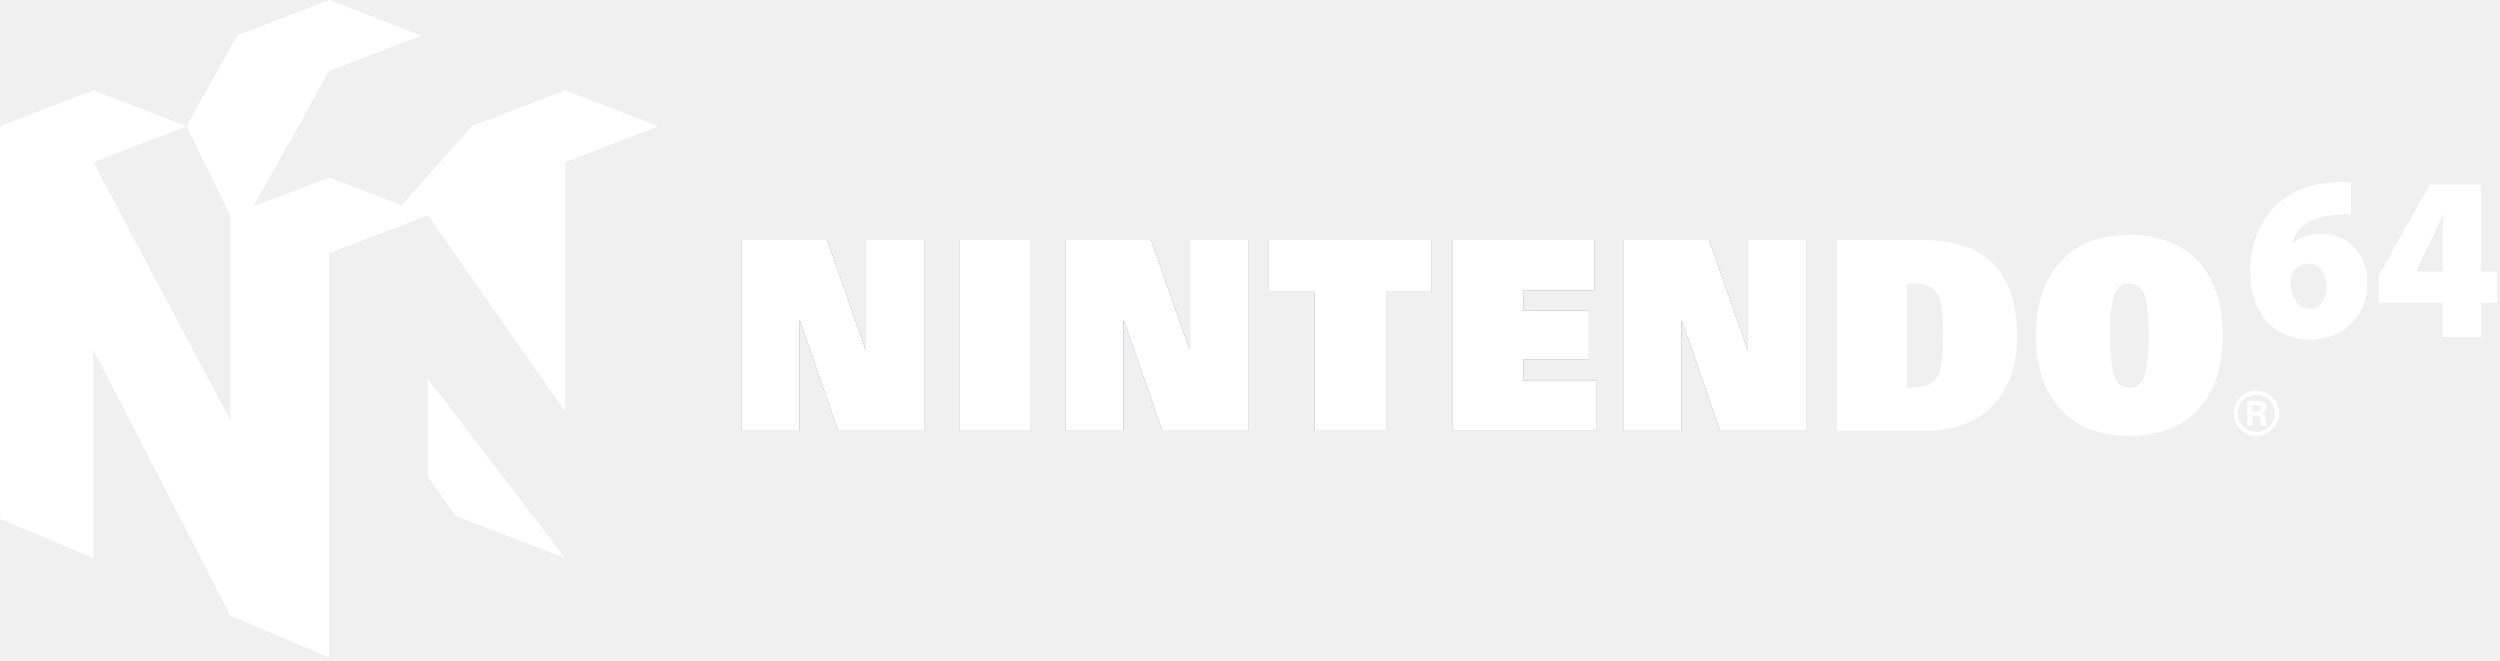
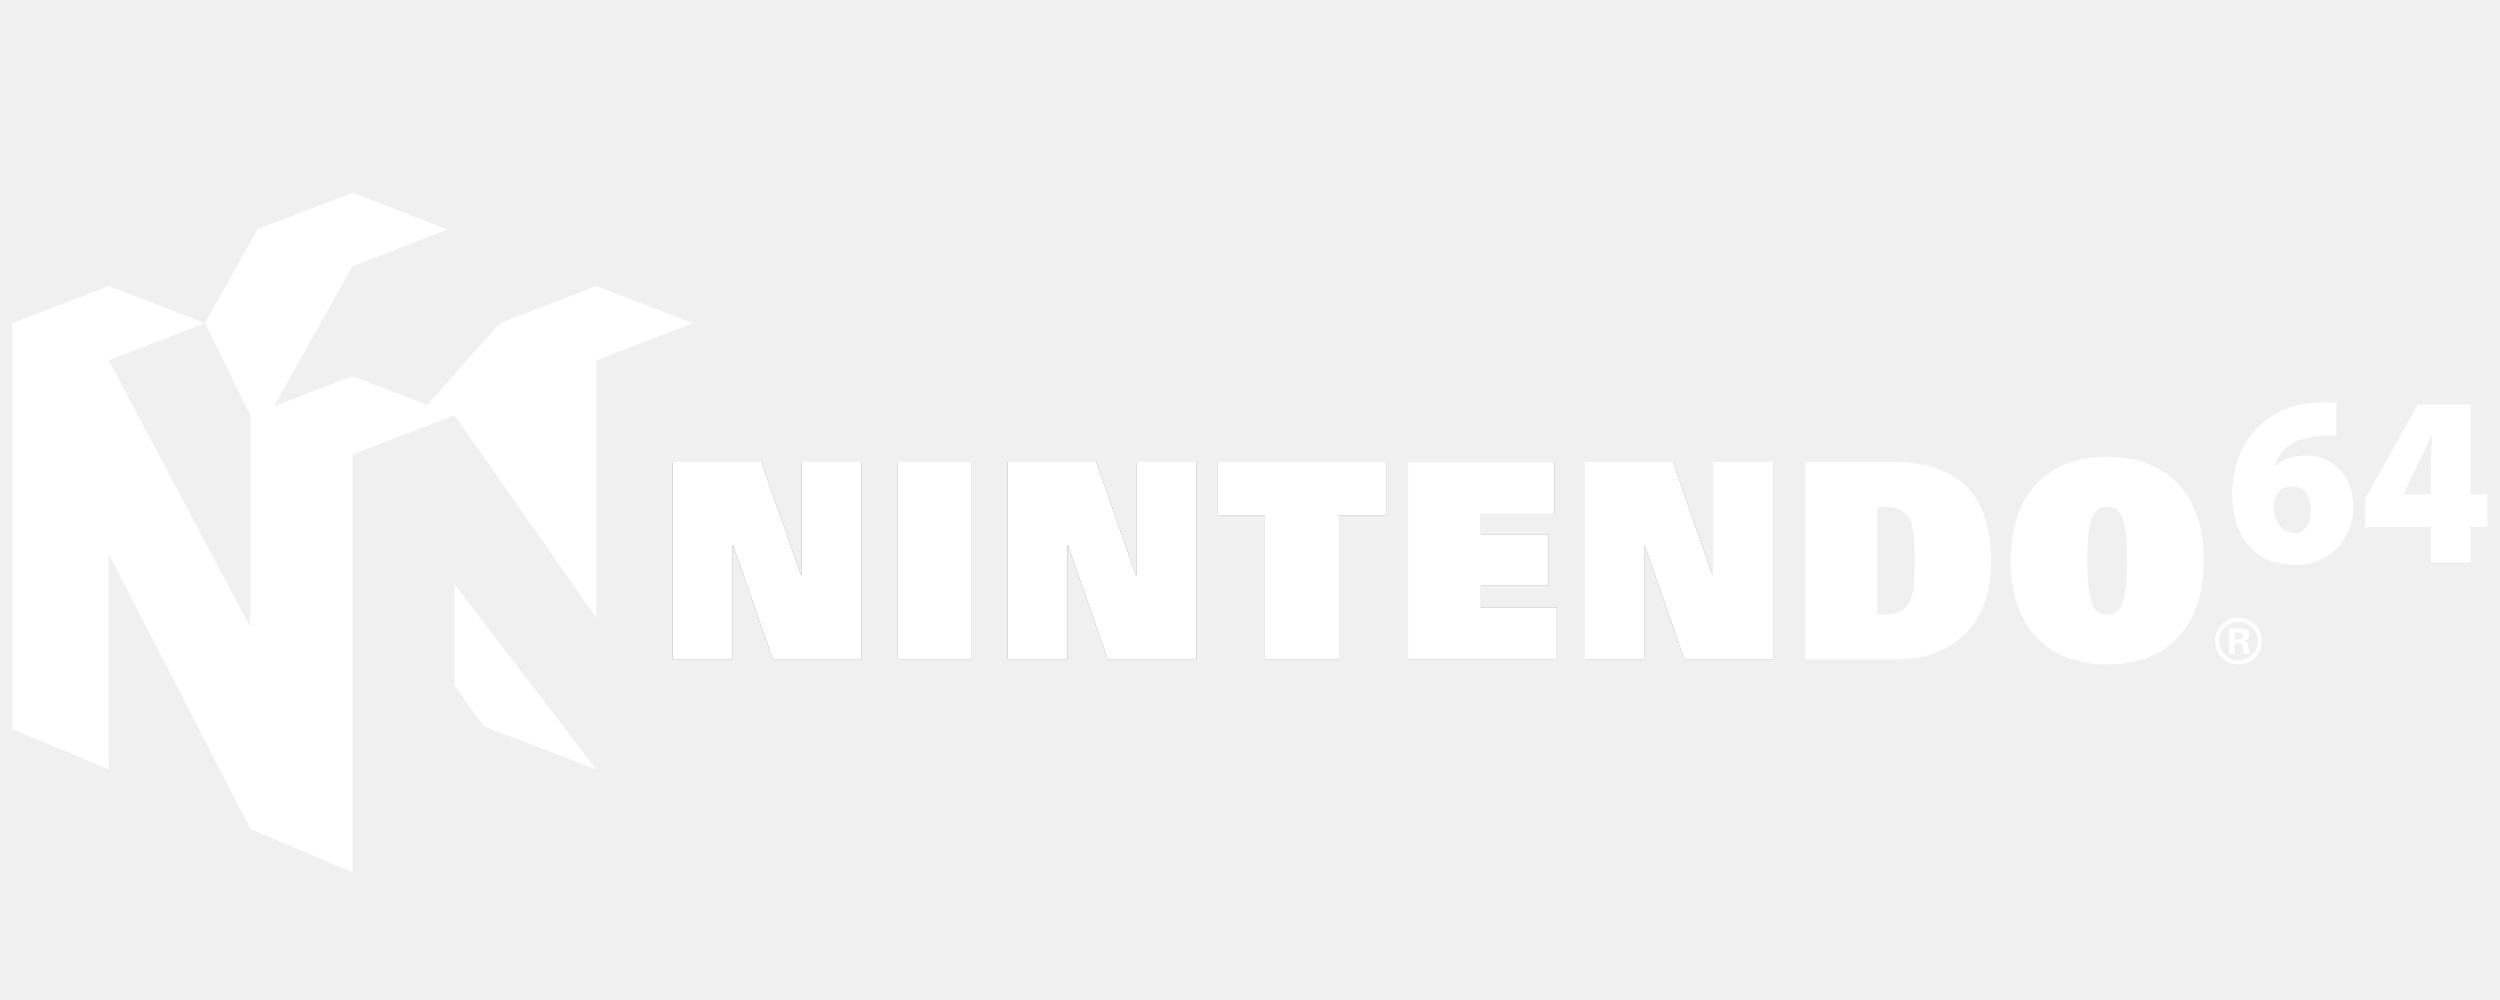
- <svg xmlns="http://www.w3.org/2000/svg" width="488px" height="129px" viewBox="0 0 488 129" version="1.1">
-   <g id="Page-1" stroke="none" stroke-width="1" fill="none" fill-rule="evenodd">
-     <g id="syslogo" fill-rule="nonzero">
-       <path d="M163.625,84.105 L180.389,84.105 L180.389,46.853 L169.046,46.853 L169.046,68.214 L168.95,68.214 L161.47,46.853 L144.707,46.853 L144.707,84.105 L156.043,84.105 L156.043,62.602 L156.145,62.602 L163.625,84.105 Z M226.87,84.105 L243.635,84.105 L243.635,46.853 L232.298,46.853 L232.298,68.214 L232.196,68.214 L224.717,46.853 L207.954,46.853 L207.954,84.105 L219.295,84.105 L219.295,62.602 L219.393,62.602 L226.87,84.105 Z M335.774,84.105 L352.541,84.105 L352.541,46.853 L341.201,46.853 L341.201,68.214 L341.1,68.214 L333.622,46.853 L316.857,46.853 L316.857,84.105 L328.195,84.105 L328.195,62.602 L328.295,62.602 L335.774,84.105 Z M187.238,46.853 L201.22,46.853 L201.22,84.105 L187.238,84.105 L187.238,46.853 Z M256.576,56.973 L247.69,56.973 L247.69,46.853 L279.47,46.853 L279.47,56.973 L270.554,56.973 L270.554,84.105 L256.576,84.105 L256.576,56.973 Z M283.599,46.844 L311.253,46.844 L311.253,56.696 L297.362,56.696 L297.362,60.592 L310.152,60.592 L310.152,70.142 L297.362,70.142 L297.362,74.322 L311.695,74.322 L311.695,84.094 L283.599,84.094 L283.599,46.844 Z" id="Shape" fill="#7B7692" />
-       <path d="M49.43,40.332 L64.252,34.655 L80.692,40.952 L78.399,40.072 L92.098,24.636 L92.093,24.635 L110.299,17.631 L128.504,24.635 L110.299,31.655 L110.299,80.304 L83.528,42.04 L83.525,42.039 L64.252,49.423 L64.252,128.33 L44.977,120.176 L18.204,68.199 L18.204,108.921 L1.42108547e-13,101.275 L1.42108547e-13,24.635 L18.204,17.631 L36.409,24.635 L18.204,31.655 L44.977,82.097 L44.977,42.038 L36.409,24.635 L46.314,6.907 L64.252,0 L82.188,6.927 L64.252,13.882 L49.43,40.332 Z" id="Combined-Shape" fill="#FFFFFF" />
-       <polygon id="Path" fill="#FFFFFF" points="110.299 108.921 83.528 73.982 83.528 93.071 88.995 100.74" />
-       <path d="M358.568,46.847 L375.131,46.847 C389.273,46.847 393.74,54.849 393.74,65.874 C393.74,77.133 386.808,84.111 375.968,84.111 L358.569,84.111 L358.569,46.847 L358.568,46.847 Z M372.246,75.644 L373.595,75.644 C375.875,75.644 377.364,74.946 378.247,73.457 C379.178,71.922 379.271,69.085 379.271,65.456 C379.271,61.874 379.178,59.036 378.247,57.5 C377.364,56.012 375.875,55.314 373.595,55.314 L372.246,55.314 L372.246,75.644 Z M415.651,45.87 C427.84,45.87 433.887,53.872 433.887,65.456 C433.887,77.086 427.84,85.088 415.651,85.088 C403.509,85.088 397.414,77.086 397.414,65.456 C397.414,53.872 403.509,45.87 415.651,45.87 Z M415.651,75.644 C417.837,75.644 419.419,74.574 419.419,65.456 C419.419,56.57 417.931,55.314 415.651,55.314 C413.418,55.314 411.883,56.57 411.883,65.456 C411.883,74.574 413.511,75.644 415.651,75.644 L415.651,75.644 Z M440.447,76.249 C437.981,76.249 436.027,78.203 436.027,80.668 C436.027,83.088 437.981,85.088 440.447,85.088 C442.866,85.088 444.867,83.088 444.867,80.668 C444.867,78.203 442.866,76.249 440.447,76.249 Z M440.447,84.297 C438.401,84.297 436.772,82.669 436.772,80.668 C436.772,78.668 438.401,77.04 440.447,77.04 C442.448,77.04 444.076,78.668 444.076,80.668 C444.076,82.669 442.448,84.297 440.447,84.297 Z" id="Shape" fill="#FFFFFF" />
-       <path d="M439.703,83.088 L438.679,83.088 L438.679,78.249 L440.726,78.249 C441.564,78.249 442.447,78.529 442.447,79.505 C442.447,80.11 442.029,80.529 441.424,80.668 C442.214,80.761 442.214,81.273 442.307,81.924 C442.354,82.25 442.401,82.808 442.587,83.088 L441.424,83.088 C441.331,82.669 441.284,82.204 441.238,81.785 C441.238,81.505 441.145,81.134 440.819,81.134 L439.703,81.134 L439.703,83.088 Z M439.703,80.343 L440.587,80.343 C441.052,80.343 441.331,80.11 441.331,79.645 C441.331,79.227 441.052,79.04 440.587,79.04 L439.703,79.04 L439.703,80.343 Z M163.625,84.105 L180.389,84.105 L180.389,46.853 L169.046,46.853 L169.046,68.214 L168.95,68.214 L161.47,46.853 L144.707,46.853 L144.707,84.105 L156.043,84.105 L156.043,62.602 L156.145,62.602 L163.625,84.105 Z M226.87,84.105 L243.635,84.105 L243.635,46.853 L232.298,46.853 L232.298,68.214 L232.196,68.214 L224.717,46.853 L207.954,46.853 L207.954,84.105 L219.295,84.105 L219.295,62.602 L219.393,62.602 L226.87,84.105 Z M335.774,84.105 L352.541,84.105 L352.541,46.853 L341.201,46.853 L341.201,68.214 L341.1,68.214 L333.622,46.853 L316.857,46.853 L316.857,84.105 L328.195,84.105 L328.195,62.602 L328.295,62.602 L335.774,84.105 Z M187.238,46.853 L201.22,46.853 L201.22,84.105 L187.238,84.105 L187.238,46.853 Z M256.576,56.973 L247.69,56.973 L247.69,46.853 L279.47,46.853 L279.47,56.973 L270.554,56.973 L270.554,84.105 L256.576,84.105 L256.576,56.973 Z M283.599,46.844 L311.253,46.844 L311.253,56.696 L297.362,56.696 L297.362,60.592 L310.152,60.592 L310.152,70.142 L297.362,70.142 L297.362,74.322 L311.695,74.322 L311.695,84.094 L283.599,84.094 L283.599,46.844 Z" id="Shape" fill="#FFFFFF" />
-       <path d="M458.916,41.916 C458.172,41.823 457.428,41.869 456.451,41.916 C450.542,42.195 448.17,44.707 447.332,47.545 L447.472,47.545 C448.96,46.242 450.775,45.637 453.194,45.637 C457.893,45.637 462.126,49.033 462.126,55.453 C462.126,61.548 457.474,66.294 451.147,66.294 C442.866,66.294 439.237,59.966 439.237,53.174 C439.237,47.638 441.191,42.986 444.401,39.962 C447.472,37.124 451.426,35.682 456.264,35.59 C457.52,35.496 458.311,35.59 458.916,35.636 L458.916,41.916 L458.916,41.916 L458.916,41.916 Z M451.054,60.292 C452.962,60.292 454.125,58.338 454.125,55.826 C454.125,53.732 453.148,51.453 450.589,51.453 C449.008,51.453 447.798,52.43 447.332,53.639 C447.147,54.011 447.1,54.523 447.1,55.407 C447.24,57.78 448.403,60.292 451.008,60.292 L451.054,60.292 Z M476.781,65.781 L476.781,59.129 L464.36,59.129 L464.36,53.779 L474.315,36.007 L484.271,36.007 L484.271,52.988 L487.434,52.988 L487.434,59.129 L484.271,59.129 L484.271,65.781 L476.781,65.781 L476.781,65.781 Z M476.781,52.988 L476.781,47.87 C476.781,45.963 476.874,44.009 476.967,41.916 L476.827,41.916 C475.897,43.963 475.106,45.87 474.036,47.917 L471.617,52.895 L471.57,52.988 L476.781,52.988 Z" id="Shape" fill="#FFFFFF" />
-     </g>
-   </g>
+ <svg xmlns="http://www.w3.org/2000/svg" width="500" height="200" viewBox="0 0 500 200" version="1.1" id="svg71">
+   <defs id="defs75" />
+   <path d="m 154.551,131.844 h 17.753 V 92.395 h -12.012 v 22.621 h -0.103 l -7.92,-22.621 h -17.752 v 39.449 h 12.005 v -22.771 h 0.108 z m 66.976,0 h 17.754 V 92.395 h -12.006 v 22.621 h -0.108 l -7.92,-22.621 h -17.752 v 39.449 h 12.01 v -22.771 h 0.104 z m 115.328,0 h 17.756 V 92.395 h -12.009 v 22.621 h -0.107 l -7.919,-22.621 h -17.754 v 39.449 h 12.006 v -22.771 h 0.106 z M 179.557,92.395 h 14.807 v 39.449 h -14.807 z m 73.428,10.716 h -9.41 V 92.395 h 33.655 v 10.716 h -9.442 v 28.733 h -14.803 z m 28.617,-10.727 h 29.285 v 10.433 h -14.711 v 4.126 h 13.545 v 10.113 h -13.545 v 4.427 h 15.179 v 10.348 h -29.753 z" id="Shape" style="fill:#7b7692;fill-rule:nonzero;stroke:none;stroke-width:1.059" />
+   <path d="m 54.8,81.253 15.696,-6.012 17.41,6.668 -2.428,-0.932 14.507,-16.347 -0.004,-0.001 19.28,-7.417 19.278,7.417 -19.278,7.435 v 51.518 l -28.35,-40.521 -0.003,-0.001 -20.41,7.819 V 174.442 L 50.084,165.807 21.732,110.764 v 43.124 L 2.454,145.791 V 64.63 l 19.278,-7.417 19.279,7.417 -19.279,7.435 28.352,53.417 V 83.06 l -9.073,-18.43 10.489,-18.774 18.996,-7.314 18.995,7.335 -18.995,7.366 z" id="Combined-Shape" style="fill:#ffffff;fill-rule:nonzero;stroke:none;stroke-width:1.059" />
+   <polygon id="Path" points="83.528,93.071 88.995,100.74 110.299,108.921 83.528,73.982 " style="fill:#ffffff;fill-rule:nonzero;stroke:none;stroke-width:1" transform="matrix(1.058987,0,0,1.058987,2.453933,38.54204)" />
+   <path d="m 360.993,92.388 h 17.539 c 14.976,0 19.706,8.474 19.706,20.15 0,11.922 -7.341,19.312 -18.82,19.312 H 360.994 V 92.388 Z m 14.484,30.496 h 1.429 c 2.414,0 3.991,-0.739 4.927,-2.316 0.985,-1.626 1.084,-4.631 1.084,-8.474 0,-3.793 -0.099,-6.799 -1.084,-8.425 -0.936,-1.577 -2.513,-2.316 -4.927,-2.316 h -1.429 z m 45.965,-31.53 c 12.908,0 19.312,8.474 19.312,20.741 0,12.317 -6.405,20.79 -19.312,20.79 -12.858,0 -19.312,-8.474 -19.312,-20.79 0,-12.267 6.454,-20.741 19.312,-20.741 z m 0,31.53 c 2.316,0 3.991,-1.133 3.991,-10.789 0,-9.41 -1.576,-10.74 -3.991,-10.74 -2.365,0 -3.991,1.33 -3.991,10.74 5e-4,9.656 1.725,10.789 3.991,10.789 z m 26.259,0.64 c -2.611,0 -4.68,2.069 -4.68,4.68 0,2.562 2.069,4.68 4.68,4.68 2.562,0 4.68,-2.118 4.68,-4.68 0,-2.611 -2.118,-4.68 -4.68,-4.68 z m 0,8.523 c -2.167,0 -3.892,-1.724 -3.892,-3.843 0,-2.118 1.724,-3.843 3.892,-3.843 2.118,0 3.843,1.724 3.843,3.843 0,2.118 -1.724,3.843 -3.843,3.843 z" id="path63" style="fill:#ffffff;fill-rule:nonzero;stroke:none;stroke-width:1.059" />
+   <path d="m 446.914,130.767 h -1.084 v -5.124 h 2.168 c 0.887,0 1.822,0.296 1.822,1.33 0,0.64 -0.443,1.084 -1.083,1.232 0.837,0.099 0.837,0.64 0.936,1.33 0.05,0.345 0.099,0.936 0.296,1.232 h -1.232 c -0.099,-0.443 -0.148,-0.936 -0.197,-1.379 0,-0.296 -0.099,-0.69 -0.443,-0.69 h -1.182 z m 0,-2.907 h 0.936 c 0.493,0 0.789,-0.246 0.789,-0.739 0,-0.443 -0.296,-0.64 -0.789,-0.64 h -0.936 z m -292.362,3.984 h 17.753 V 92.395 h -12.012 v 22.621 h -0.103 l -7.92,-22.621 h -17.752 v 39.449 h 12.005 v -22.771 h 0.108 z m 66.976,0 h 17.754 V 92.395 h -12.006 v 22.621 h -0.108 l -7.92,-22.621 h -17.752 v 39.449 h 12.01 v -22.771 h 0.104 z m 115.328,0 h 17.756 V 92.395 h -12.009 v 22.621 h -0.107 l -7.919,-22.621 h -17.754 v 39.449 h 12.006 v -22.771 h 0.106 z M 179.557,92.395 h 14.807 v 39.449 h -14.807 z m 73.428,10.716 h -9.41 V 92.395 h 33.655 v 10.716 h -9.442 v 28.733 h -14.803 z m 28.617,-10.727 h 29.285 v 10.433 h -14.711 v 4.126 h 13.545 v 10.113 h -13.545 v 4.427 h 15.179 v 10.348 h -29.753 z" id="path65" style="fill:#ffffff;fill-rule:nonzero;stroke:none;stroke-width:1.059" />
+   <path d="m 467.26,87.166 c -0.788,-0.098 -1.577,-0.049 -2.611,0 -6.257,0.296 -8.769,2.956 -9.657,5.961 h 0.148 c 1.576,-1.379 3.498,-2.02 6.06,-2.02 4.976,0 9.459,3.596 9.459,10.395 0,6.454 -4.927,11.479 -11.627,11.479 -8.769,0 -12.612,-6.701 -12.612,-13.893 0,-5.863 2.069,-10.789 5.469,-13.992 3.252,-3.005 7.44,-4.532 12.563,-4.631 1.33,-0.098 2.168,0 2.808,0.049 v 6.65 h 4.9e-4 z m -8.326,19.46 c 2.02,0 3.252,-2.069 3.252,-4.73 0,-2.217 -1.035,-4.631 -3.745,-4.631 -1.675,0 -2.956,1.035 -3.449,2.316 -0.197,0.394 -0.246,0.936 -0.246,1.872 0.148,2.513 1.38,5.173 4.138,5.173 z m 27.245,5.813 v -7.045 h -13.154 v -5.666 l 10.542,-18.82 h 10.543 V 98.891 h 3.35 v 6.503 h -3.35 v 7.045 z m 0,-13.548 v -5.419 c 0,-2.02 0.098,-4.089 0.197,-6.306 h -0.148 c -0.985,2.168 -1.823,4.188 -2.956,6.355 l -2.562,5.271 -0.049,0.098 z" id="path67" style="fill:#ffffff;fill-rule:nonzero;stroke:none;stroke-width:1.059" />
</svg>
